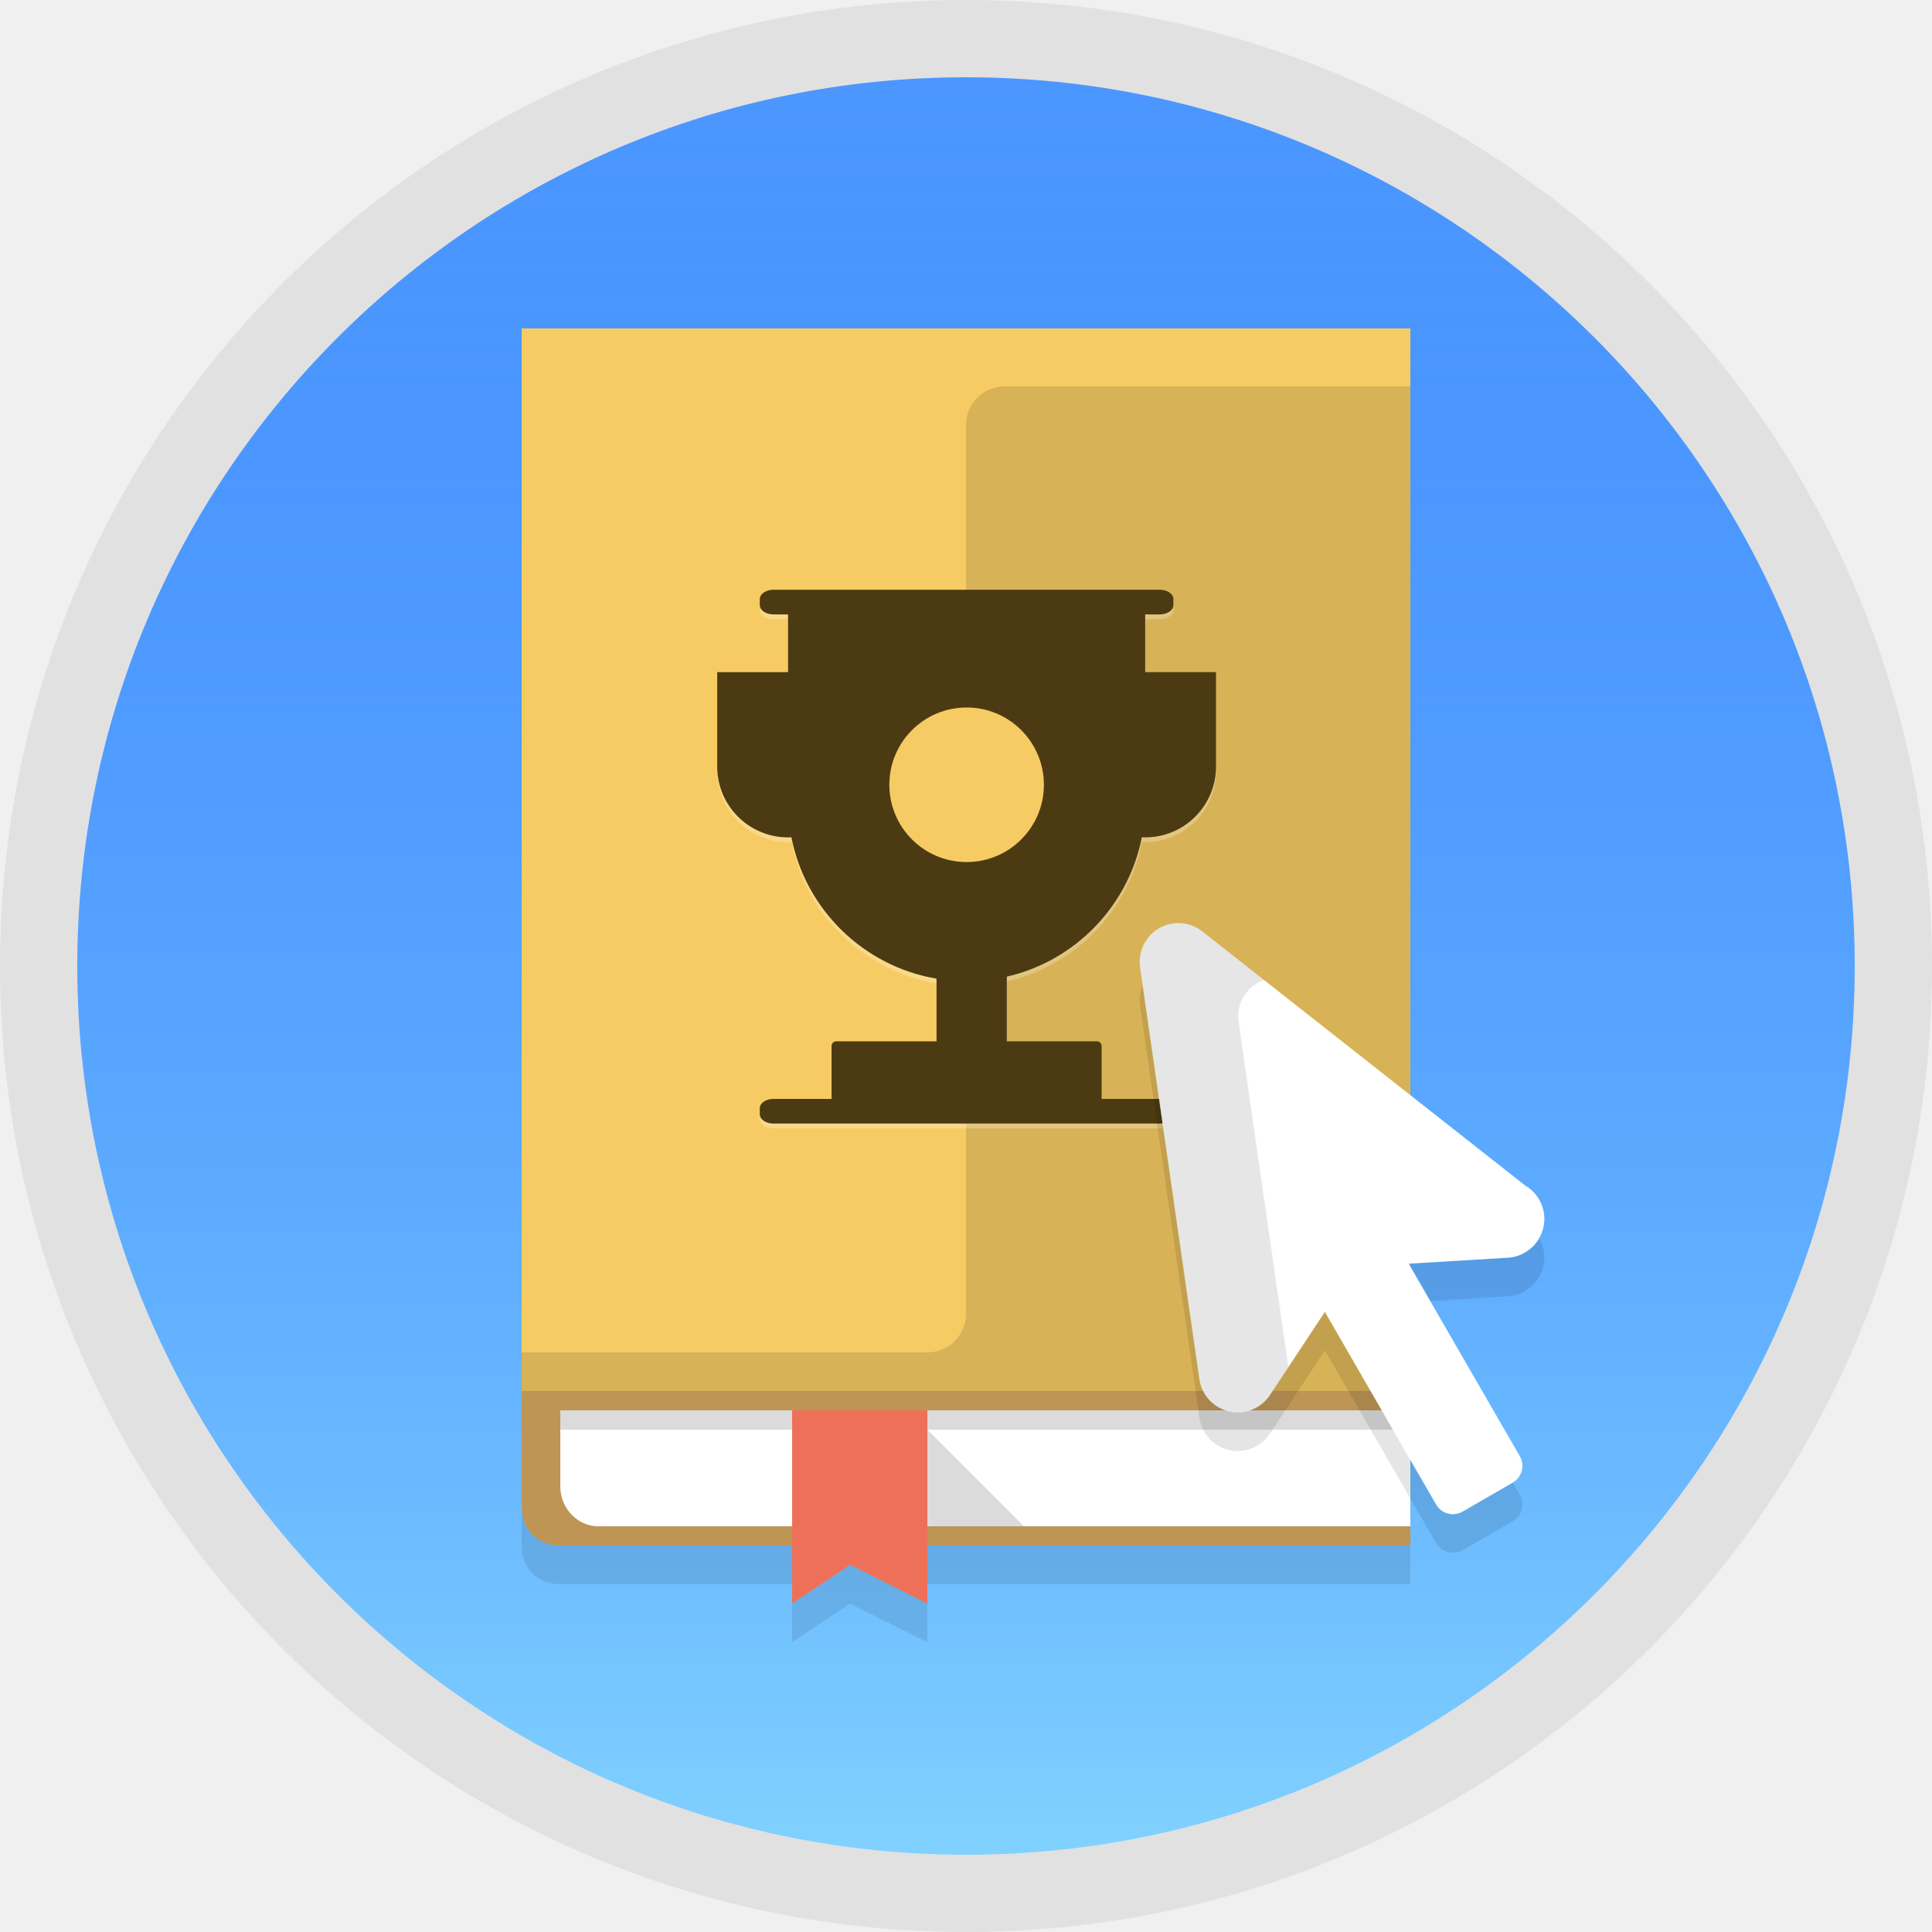
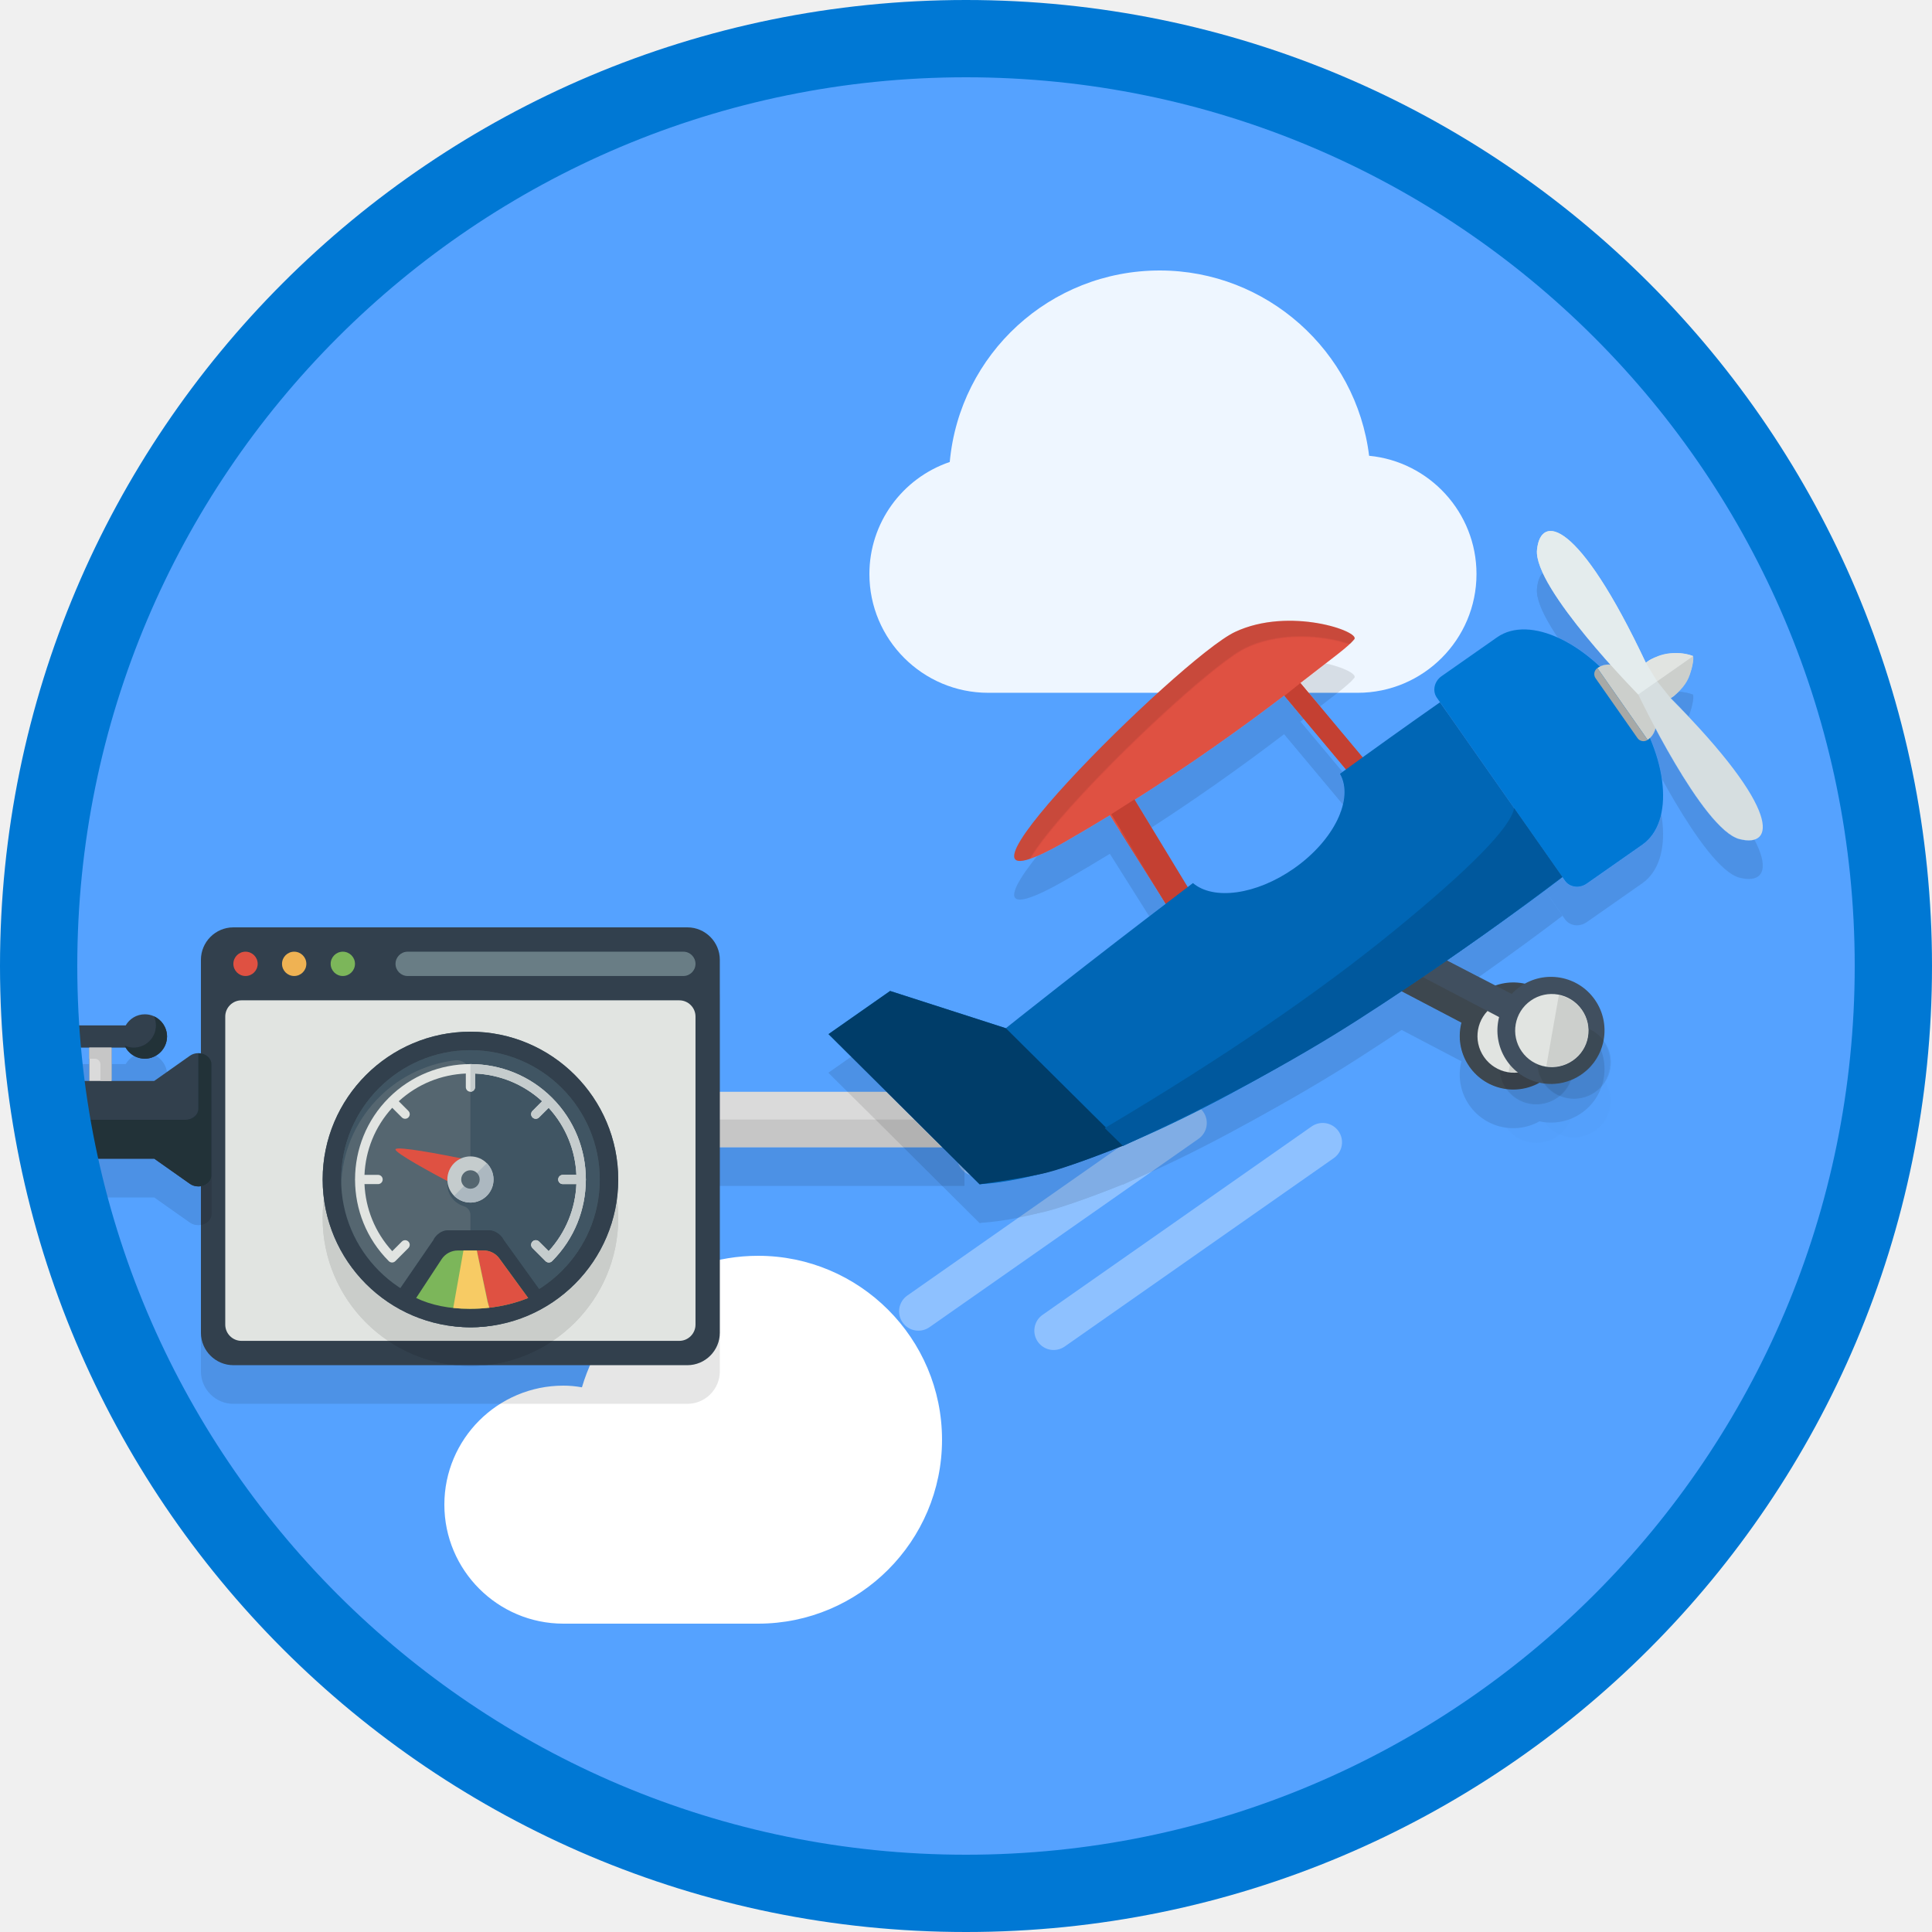
<svg xmlns="http://www.w3.org/2000/svg" xmlns:xlink="http://www.w3.org/1999/xlink" width="100px" height="100px" viewBox="0 0 100 100" version="1.1">
  <defs>
-     <linearGradient x1="50%" y1="100%" x2="50%" y2="3.061617e-15%" id="linearGradient-1">
-       <stop stop-color="#FFFFFF" stop-opacity="0.738" offset="0%" />
-       <stop stop-color="#000000" stop-opacity="0.151" offset="100%" />
-     </linearGradient>
-     <rect id="path-2" x="0" y="0" width="96" height="96" rx="48" />
-     <filter x="-8.3%" y="-5.9%" width="116.7%" height="111.8%" filterUnits="objectBoundingBox" id="filter-4">
+     <rect id="path-1" x="0" y="0" width="96" height="96" rx="48" />
+     <filter x="-30.9%" y="-139.2%" width="162.4%" height="382.7%" filterUnits="objectBoundingBox" id="filter-3">
      <feOffset dx="0" dy="2" in="SourceAlpha" result="shadowOffsetOuter1" />
-       <feColorMatrix values="0 0 0 0 0   0 0 0 0 0   0 0 0 0 0  0 0 0 0.096 0" type="matrix" in="shadowOffsetOuter1" result="shadowMatrixOuter1" />
+       <feColorMatrix values="0 0 0 0 0   0 0 0 0 0   0 0 0 0 0  0 0 0 0.101 0" type="matrix" in="shadowOffsetOuter1" result="shadowMatrixOuter1" />
      <feMerge>
        <feMergeNode in="shadowMatrixOuter1" />
        <feMergeNode in="SourceGraphic" />
      </feMerge>
    </filter>
-     <path d="M3.789,1.332 L3.034,1.332 C2.643,1.332 2.326,1.116 2.326,0.849 L2.326,0.816 L2.326,0.539 C2.326,0.272 2.643,0.056 3.034,0.056 L22.511,0.056 L23.03,0.056 C23.42,0.056 23.736,0.272 23.736,0.539 L23.736,0.849 C23.736,1.116 23.42,1.332 23.03,1.332 L22.275,1.332 L22.275,4.319 L25.941,4.319 L25.941,9.208 C25.941,11.232 24.3,12.873 22.275,12.873 C22.217,12.873 22.158,12.872 22.101,12.869 C21.398,16.438 18.641,19.269 15.113,20.081 L15.113,23.428 L19.776,23.428 C19.911,23.428 20.022,23.538 20.022,23.675 L20.022,26.409 L22.511,26.409 L23.03,26.409 C23.42,26.409 23.736,26.626 23.736,26.893 L23.736,27.202 C23.736,27.47 23.42,27.686 23.03,27.686 L3.034,27.686 C2.643,27.686 2.326,27.47 2.326,27.202 L2.326,27.17 L2.326,26.893 C2.326,26.626 2.643,26.409 3.034,26.409 L6.041,26.409 L6.041,23.675 C6.041,23.538 6.152,23.428 6.288,23.428 L11.474,23.428 L11.474,20.185 C7.696,19.544 4.7,16.613 3.963,12.869 C3.905,12.872 3.847,12.873 3.789,12.873 C1.764,12.873 0.122,11.232 0.122,9.208 L0.122,4.319 L3.789,4.319 L3.789,1.332 Z" id="path-5" />
-     <filter x="-0.5%" y="-0.5%" width="101.0%" height="101.8%" filterUnits="objectBoundingBox" id="filter-6">
-       <feOffset dx="0" dy="0.25" in="SourceAlpha" result="shadowOffsetOuter1" />
-       <feColorMatrix values="0 0 0 0 1   0 0 0 0 1   0 0 0 0 1  0 0 0 0.249 0" type="matrix" in="shadowOffsetOuter1" />
+     <filter x="-14.8%" y="-17.6%" width="129.6%" height="136.2%" filterUnits="objectBoundingBox" id="filter-4">
+       <feOffset dx="0" dy="2" in="SourceAlpha" result="shadowOffsetOuter1" />
+       <feColorMatrix values="0 0 0 0 0   0 0 0 0 0   0 0 0 0 0  0 0 0 0.098 0" type="matrix" in="shadowOffsetOuter1" result="shadowMatrixOuter1" />
+       <feMerge>
+         <feMergeNode in="shadowMatrixOuter1" />
+         <feMergeNode in="SourceGraphic" />
+       </feMerge>
    </filter>
-     <filter x="-13.3%" y="-11.1%" width="126.7%" height="122.2%" filterUnits="objectBoundingBox" id="filter-7">
+     <filter x="-26.1%" y="-26.1%" width="156.9%" height="156.9%" filterUnits="objectBoundingBox" id="filter-5">
      <feOffset dx="0" dy="2" in="SourceAlpha" result="shadowOffsetOuter1" />
      <feColorMatrix values="0 0 0 0 0   0 0 0 0 0   0 0 0 0 0  0 0 0 0.103 0" type="matrix" in="shadowOffsetOuter1" result="shadowMatrixOuter1" />
      <feMerge>
        <feMergeNode in="shadowMatrixOuter1" />
        <feMergeNode in="SourceGraphic" />
      </feMerge>
    </filter>
-     <path d="M24.748,24.446 L16.847,4.693 C16.544,3.934 15.807,3.436 14.99,3.436 C14.173,3.436 13.436,3.934 13.133,4.693 L5.133,24.693 C4.825,25.464 5.025,26.345 5.635,26.908 C6.248,27.471 7.141,27.595 7.884,27.225 L14.99,23.672 L22.095,27.225 C22.38,27.367 22.685,27.436 22.99,27.436 C22.997,27.435 23.004,27.435 23.009,27.436 C24.115,27.436 25.009,26.54 25.009,25.436 C25.009,25.076 24.915,24.738 24.748,24.446" id="path-8" />
-     <filter x="-12.5%" y="-10.4%" width="125.0%" height="120.8%" filterUnits="objectBoundingBox" id="filter-9">
-       <feOffset dx="3" dy="5" in="SourceAlpha" result="shadowOffsetInner1" />
+     <filter x="-26.7%" y="-17.0%" width="153.3%" height="136.1%" filterUnits="objectBoundingBox" id="filter-6">
+       <feOffset dx="0" dy="2" in="SourceAlpha" result="shadowOffsetOuter1" />
+       <feColorMatrix values="0 0 0 0 0   0 0 0 0 0   0 0 0 0 0  0 0 0 0.101 0" type="matrix" in="shadowOffsetOuter1" result="shadowMatrixOuter1" />
+       <feMerge>
+         <feMergeNode in="shadowMatrixOuter1" />
+         <feMergeNode in="SourceGraphic" />
+       </feMerge>
+     </filter>
+     <filter x="-8.3%" y="-13.7%" width="118.8%" height="140.9%" filterUnits="objectBoundingBox" id="filter-7">
+       <feOffset dx="0" dy="2" in="SourceAlpha" result="shadowOffsetOuter1" />
+       <feColorMatrix values="0 0 0 0 0   0 0 0 0 0   0 0 0 0 0  0 0 0 0.1 0" type="matrix" in="shadowOffsetOuter1" result="shadowMatrixOuter1" />
+       <feMerge>
+         <feMergeNode in="shadowMatrixOuter1" />
+         <feMergeNode in="SourceGraphic" />
+       </feMerge>
+     </filter>
+     <filter x="-102.4%" y="-102.4%" width="307.3%" height="307.3%" filterUnits="objectBoundingBox" id="filter-8">
+       <feOffset dx="0" dy="2" in="SourceAlpha" result="shadowOffsetOuter1" />
+       <feColorMatrix values="0 0 0 0 0   0 0 0 0 0   0 0 0 0 0  0 0 0 0.1 0" type="matrix" in="shadowOffsetOuter1" result="shadowMatrixOuter1" />
+       <feMerge>
+         <feMergeNode in="shadowMatrixOuter1" />
+         <feMergeNode in="SourceGraphic" />
+       </feMerge>
+     </filter>
+     <filter x="-102.4%" y="-102.4%" width="307.3%" height="307.3%" filterUnits="objectBoundingBox" id="filter-9">
+       <feOffset dx="0" dy="2" in="SourceAlpha" result="shadowOffsetOuter1" />
+       <feColorMatrix values="0 0 0 0 0   0 0 0 0 0   0 0 0 0 0  0 0 0 0.1 0" type="matrix" in="shadowOffsetOuter1" result="shadowMatrixOuter1" />
+       <feMerge>
+         <feMergeNode in="shadowMatrixOuter1" />
+         <feMergeNode in="SourceGraphic" />
+       </feMerge>
+     </filter>
+     <path d="M18.427,4.11 L18.163,9.575 C18.511,9.562 18.866,9.545 19.226,9.533 L19.487,4.171 C23.33,4.366 26.791,4.317 29.372,4.21 L29.802,9.231 C30.154,9.225 30.51,9.221 30.864,9.216 L30.431,4.162 C32.666,4.049 33.512,4.049 34.014,3.909 C34.517,3.768 32.237,0.588 29.178,0.056 C26.117,-0.481 5.985,3.018 15.756,3.907 C16.658,3.988 17.551,4.055 18.427,4.11 Z" id="path-10" />
+     <filter x="-2.4%" y="-5.2%" width="104.8%" height="110.4%" filterUnits="objectBoundingBox" id="filter-11">
+       <feOffset dx="0" dy="1" in="SourceAlpha" result="shadowOffsetInner1" />
      <feComposite in="shadowOffsetInner1" in2="SourceAlpha" operator="arithmetic" k2="-1" k3="1" result="shadowInnerInner1" />
-       <feColorMatrix values="0 0 0 0 0   0 0 0 0 0   0 0 0 0 0  0 0 0 0.098 0" type="matrix" in="shadowInnerInner1" />
+       <feColorMatrix values="0 0 0 0 0   0 0 0 0 0   0 0 0 0 0  0 0 0 0.1 0" type="matrix" in="shadowInnerInner1" />
    </filter>
  </defs>
  <g id="Badges" stroke="none" stroke-width="1" fill="none" fill-rule="evenodd">
-     <g id="Special-Badges" transform="translate(-50, -860)">
-       <g id="Special-Badges/generic-badge" transform="translate(50, 860)">
+     <g id="Deploy-applications-with-Azure-DevOps" transform="translate(-50, -1060)">
+       <g id="Deploy-applications-with-Azure-DevOps/run-non-functional-tests-in-azure-pipelines" transform="translate(50, 1060)">
        <g id="Mask" transform="translate(2, 2)">
-           <mask id="mask-3" fill="white">
-             <use xlink:href="#path-2" />
+           <mask id="mask-2" fill="white">
+             <use xlink:href="#path-1" />
          </mask>
-           <g id="BG">
-             <use fill="#55A2FF" xlink:href="#path-2" />
-             <use fill-opacity="0.75" fill="url(#linearGradient-1)" style="mix-blend-mode: overlay;" xlink:href="#path-2" />
+           <use id="BG" fill="#55A2FF" xlink:href="#path-1" />
+           <g id="Two-Clouds" mask="url(#mask-2)" fill="#FFFFFF" fill-rule="nonzero">
+             <g transform="translate(21, 12)" id="Cloud">
+               <path d="M16.24,70.04 L6.16,70.04 C2.763,70.04 0,67.276 0,63.88 C0,60.483 2.763,57.72 6.16,57.72 C6.472,57.72 6.785,57.748 7.121,57.807 C8.312,53.772 11.987,51 16.24,51 C21.489,51 25.759,55.27 25.759,60.52 C25.759,65.769 21.489,70.04 16.24,70.04 Z" />
+               <path d="M47.275,21.859 L28.148,21.859 C24.758,21.859 22,19.101 22,15.711 C22,13.074 23.686,10.756 26.159,9.912 C26.675,4.316 31.358,-6.75015599e-14 37.028,-6.75015599e-14 C42.554,-6.75015599e-14 47.2,4.165 47.865,9.591 C50.979,9.889 53.423,12.52 53.423,15.711 C53.423,19.101 50.665,21.859 47.275,21.859 Z" opacity="0.9" />
+             </g>
          </g>
-           <g id="Book-1" filter="url(#filter-4)" mask="url(#mask-3)">
-             <g transform="translate(24, 14)" id="Book">
-               <g transform="translate(0.167481, 0.387536)">
-                 <path d="M0.833,55.612 L0.833,61.612 C0.84,62.807 1.671,63.615 2.833,63.612 L46.833,63.612 L46.833,55.612 L0.833,55.612 Z" id="Shape" fill="#BE9555" fill-rule="nonzero" />
-                 <path d="M2.833,56.612 L2.833,60.612 C2.867,61.718 3.753,62.615 4.788,62.612 L46.833,62.612 L46.833,56.612 L2.833,56.612 Z" id="Shape" fill="#FFFFFF" fill-rule="nonzero" />
-                 <polygon id="Shape" fill="#4F4D52" fill-rule="nonzero" opacity="0.2" points="2.833 56.612 2.833 57.612 46.833 57.612 46.833 56.612" />
-                 <polygon id="Shape" fill="#4F4D52" fill-rule="nonzero" opacity="0.2" points="20.833 56.612 26.833 62.612 20.833 62.612" />
-                 <polygon id="Shape" fill="#EF6F59" fill-rule="nonzero" points="21.833 66.612 17.833 64.612 14.833 66.612 14.833 56.612 21.833 56.612" />
-                 <polygon id="Shape" fill="#F7CB64" fill-rule="nonzero" points="46.833 55.612 0.833 55.612 0.833 0.612 46.833 0.612" />
-                 <path d="M23.833,51.612 C23.833,52.716 22.938,53.612 21.833,53.612 L0.833,53.612 L0.833,55.612 L46.833,55.612 L46.833,3.612 L25.833,3.612 C24.727,3.612 23.833,4.507 23.833,5.612 L23.833,51.612 Z" id="Fill-361" fill-opacity="0.127" fill="#000000" />
+           <rect id="Rectangle" fill="#FFFFFF" opacity="0.336" mask="url(#mask-2)" transform="translate(52.5, 61) rotate(-35) translate(-52.5, -61) " x="43" y="60" width="19" height="2" rx="1" />
+           <rect id="Rectangle" fill="#FFFFFF" opacity="0.336" mask="url(#mask-2)" transform="translate(59.5, 62) rotate(-35) translate(-59.5, -62) " x="50" y="61" width="19" height="2" rx="1" />
+           <rect id="Rectangle" fill="#FFFFFF" opacity="0.336" mask="url(#mask-2)" transform="translate(55.5, 53) rotate(-35) translate(-55.5, -53) " x="46" y="52" width="19" height="2" rx="1" />
+           <g id="Group-15" mask="url(#mask-2)">
+             <g transform="translate(-6, 46)">
+               <g id="Group-2" filter="url(#filter-3)" transform="translate(40.98649, 8.510666)">
+                 <polygon id="Fill-68" fill="#DADADA" points="0 2.874 12.933 2.874 12.933 -6.53404446e-14 0 1.96021334e-13" />
+                 <polygon id="Fill-69" fill-opacity="0.09" fill="#000000" points="0 2.874 12.933 2.874 12.933 1.437 0 1.437" />
+               </g>
+               <g id="Browser" filter="url(#filter-4)" transform="translate(14.4, -0)">
+                 <path d="M1.679,22.662 C0.755,22.662 0,21.906 0,20.983 L0,1.679 C0,0.755 0.755,0 1.679,0 L25.18,0 C26.103,0 26.858,0.755 26.858,1.679 L26.858,20.983 C26.858,21.906 26.103,22.662 25.18,22.662 L1.679,22.662" id="Fill-1485" fill="#30404D" />
+                 <path d="M2.098,21.403 C1.637,21.403 1.259,21.025 1.259,20.563 L1.259,4.616 C1.259,4.155 1.637,3.777 2.098,3.777 L24.76,3.777 C25.222,3.777 25.599,4.155 25.599,4.616 L25.599,20.563 C25.599,21.025 25.222,21.403 24.76,21.403 L2.098,21.403" id="Fill-1486" fill="#E1E4E1" />
+                 <path d="M1.679,1.888 C1.679,1.541 1.961,1.259 2.308,1.259 C2.656,1.259 2.938,1.541 2.938,1.888 C2.938,2.236 2.656,2.518 2.308,2.518 C1.961,2.518 1.679,2.236 1.679,1.888" id="Fill-1487" fill="#DF5142" />
+                 <path d="M4.197,1.888 C4.197,1.541 4.479,1.259 4.826,1.259 C5.174,1.259 5.456,1.541 5.456,1.888 C5.456,2.236 5.174,2.518 4.826,2.518 C4.479,2.518 4.197,2.236 4.197,1.888" id="Fill-1488" fill="#EFB252" />
+                 <path d="M6.715,1.888 C6.715,1.541 6.997,1.259 7.344,1.259 C7.692,1.259 7.974,1.541 7.974,1.888 C7.974,2.236 7.692,2.518 7.344,2.518 C6.997,2.518 6.715,2.236 6.715,1.888" id="Fill-1489" fill="#7CB65A" />
+                 <path d="M24.97,2.518 L10.701,2.518 C10.354,2.518 10.072,2.236 10.072,1.888 C10.072,1.541 10.354,1.259 10.701,1.259 L24.97,1.259 C25.317,1.259 25.599,1.541 25.599,1.888 C25.599,2.236 25.317,2.518 24.97,2.518" id="Fill-1490" fill="#697D85" />
+               </g>
+               <g id="Group-3" transform="translate(20.7, 5.4)">
+                 <g id="Text-Sentement" filter="url(#filter-5)">
+                   <path d="M7.65,0 C3.432,0 0,3.432 0,7.65 C0,11.868 3.432,15.3 7.65,15.3 C11.868,15.3 15.3,11.868 15.3,7.65 C15.3,3.432 11.868,0 7.65,0" id="Fill-324" fill="#546670" />
+                   <path d="M14.301,6.885 C13.959,3.814 11.486,1.342 8.415,0.999 C4.383,0.549 0.956,3.707 0.956,7.65 C0.956,7.73 0.96,7.809 0.962,7.889 C1.079,4.579 3.609,1.873 6.843,1.483 C7.272,1.431 7.65,1.765 7.65,2.196 L7.65,8.842 C7.037,8.841 6.528,8.376 6.466,7.77 C6.46,7.823 6.453,7.877 6.455,7.932 C6.475,8.455 6.829,8.885 7.303,9.029 C7.507,9.091 7.65,9.274 7.65,9.487 L7.65,14.344 C11.593,14.344 14.751,10.917 14.301,6.885" id="Fill-325" fill="#405563" />
+                   <path d="M13.627,7.65 C13.627,7.645 13.624,7.64 13.623,7.634 C13.62,6.109 13.037,4.585 11.876,3.424 C10.715,2.263 9.191,1.681 7.666,1.677 C7.661,1.676 7.656,1.673 7.65,1.673 C7.644,1.673 7.639,1.676 7.634,1.677 C6.109,1.681 4.585,2.263 3.424,3.424 C2.263,4.585 1.681,6.109 1.677,7.634 C1.676,7.64 1.673,7.645 1.673,7.65 C1.673,7.655 1.676,7.66 1.677,7.665 C1.68,9.19 2.262,10.714 3.423,11.875 C3.423,11.876 3.424,11.876 3.424,11.877 C3.471,11.923 3.532,11.947 3.593,11.947 C3.654,11.947 3.715,11.923 3.762,11.877 L4.438,11.2 C4.531,11.107 4.531,10.955 4.438,10.862 C4.345,10.769 4.193,10.769 4.1,10.862 L3.602,11.36 C2.698,10.375 2.22,9.141 2.166,7.889 L2.869,7.889 C3.001,7.889 3.108,7.782 3.108,7.65 C3.108,7.518 3.001,7.411 2.869,7.411 L2.166,7.411 C2.22,6.159 2.698,4.925 3.601,3.94 L4.1,4.438 C4.147,4.485 4.208,4.508 4.269,4.508 C4.33,4.508 4.392,4.485 4.438,4.438 C4.532,4.345 4.532,4.194 4.438,4.1 L3.94,3.601 C4.925,2.698 6.158,2.22 7.411,2.166 L7.411,2.869 C7.411,3.001 7.518,3.108 7.65,3.108 C7.782,3.108 7.889,3.001 7.889,2.869 L7.889,2.166 C9.142,2.22 10.375,2.698 11.36,3.601 L10.862,4.1 C10.768,4.194 10.768,4.345 10.862,4.438 C10.908,4.485 10.97,4.508 11.031,4.508 C11.092,4.508 11.153,4.485 11.2,4.438 L11.699,3.94 C12.602,4.925 13.08,6.159 13.134,7.411 L12.431,7.411 C12.299,7.411 12.192,7.518 12.192,7.65 C12.192,7.782 12.299,7.889 12.431,7.889 L13.134,7.889 C13.08,9.141 12.602,10.375 11.699,11.36 L11.2,10.862 C11.107,10.769 10.955,10.769 10.862,10.862 C10.768,10.955 10.768,11.107 10.862,11.2 L11.538,11.876 C11.585,11.923 11.646,11.946 11.707,11.946 C11.707,11.946 11.707,11.946 11.707,11.946 C11.768,11.946 11.829,11.923 11.876,11.876 C13.037,10.715 13.619,9.191 13.623,7.665 C13.624,7.66 13.627,7.655 13.627,7.65" id="Fill-326" fill="#E1E4E1" />
+                   <path d="M11.668,13.965 L9.381,10.788 C9.245,10.509 8.913,10.28 8.644,10.28 L6.445,10.28 C6.176,10.28 5.851,10.513 5.722,10.798 L3.586,13.907 C4.775,14.79 6.172,15.3 7.667,15.3 C9.128,15.3 10.496,14.812 11.668,13.965 Z" id="Fill-327" fill="#30404D" />
+                   <path d="M3.829,6.637 C3.809,6.623 3.79,6.608 3.77,6.596 L3.769,6.595 C5.017,6.342 7.292,5.908 7.363,6.086 C7.43,6.254 5.498,7.304 4.277,7.948 C4.277,7.947 4.277,7.947 4.277,7.947 C4.319,7.804 4.334,7.656 4.322,7.508 C4.321,7.489 4.319,7.471 4.317,7.453 C4.312,7.414 4.306,7.375 4.297,7.336 C4.286,7.285 4.271,7.234 4.252,7.184 C4.243,7.161 4.232,7.138 4.223,7.116 C4.202,7.069 4.178,7.024 4.151,6.98 C4.14,6.962 4.129,6.944 4.117,6.927 C4.077,6.869 4.034,6.813 3.982,6.762 C3.934,6.714 3.882,6.674 3.829,6.637 Z" id="Fill-328" fill="#DF5142" transform="translate(5.566919, 6.995819) scale(-1, 1) translate(-5.566919, -6.995819) " />
+                   <path d="M7.65,6.455 C6.991,6.455 6.455,6.991 6.455,7.65 C6.455,8.309 6.991,8.845 7.65,8.845 C8.309,8.845 8.845,8.309 8.845,7.65 C8.845,6.991 8.309,6.455 7.65,6.455" id="Fill-329" fill="#C5CCCD" />
+                   <path d="M7.889,2.869 L7.889,2.166 C9.142,2.22 10.375,2.698 11.36,3.601 L10.862,4.1 C10.768,4.194 10.768,4.345 10.862,4.438 C10.908,4.485 10.97,4.508 11.031,4.508 C11.092,4.508 11.153,4.485 11.2,4.438 L11.699,3.94 C12.602,4.925 13.08,6.159 13.134,7.411 L12.431,7.411 C12.299,7.411 12.192,7.518 12.192,7.65 C12.192,7.782 12.299,7.889 12.431,7.889 L13.134,7.889 C13.08,9.141 12.602,10.375 11.699,11.36 L11.2,10.862 C11.107,10.769 10.955,10.769 10.862,10.862 C10.768,10.955 10.768,11.107 10.862,11.2 L11.538,11.876 C11.585,11.923 11.646,11.946 11.707,11.946 C11.707,11.946 11.707,11.946 11.707,11.946 C11.768,11.946 11.829,11.923 11.876,11.876 C13.037,10.715 13.619,9.191 13.623,7.666 C13.624,7.66 13.627,7.655 13.627,7.65 C13.627,7.645 13.624,7.64 13.623,7.634 C13.62,6.109 13.037,4.585 11.876,3.424 C10.715,2.263 9.191,1.681 7.666,1.677 C7.661,1.676 7.656,1.673 7.65,1.673 L7.65,3.108 C7.782,3.108 7.889,3.001 7.889,2.869" id="Fill-333" fill="#C5CCCD" />
+                   <path d="M7.65,14.344 C3.959,14.344 0.956,11.341 0.956,7.65 C0.956,3.959 3.959,0.956 7.65,0.956 C11.341,0.956 14.344,3.959 14.344,7.65 C14.344,11.341 11.341,14.344 7.65,14.344 Z M7.65,0 C3.432,0 0,3.432 0,7.65 C0,11.868 3.432,15.3 7.65,15.3 C11.868,15.3 15.3,11.868 15.3,7.65 C15.3,3.432 11.868,0 7.65,0 L7.65,0 Z" id="Fill-334" fill="#30404D" />
+                   <path d="M8.495,6.808 L6.809,8.493 C6.82,8.503 6.827,8.516 6.838,8.526 C7.321,8.975 8.079,8.947 8.527,8.464 C8.966,7.993 8.947,7.26 8.495,6.808" id="Fill-335" fill="#ACB8C0" />
+                   <path d="M7.65,7.172 C7.387,7.172 7.172,7.386 7.172,7.65 C7.172,7.913 7.387,8.128 7.65,8.128 C7.914,8.128 8.128,7.913 8.128,7.65 C8.128,7.386 7.914,7.172 7.65,7.172" id="Fill-336" fill="#546670" />
+                 </g>
+                 <path d="M6.994,11.325 L8.337,11.325 C8.656,11.325 8.957,11.477 9.145,11.736 L10.638,13.784 L10.638,13.784 C9.709,14.157 8.705,14.344 7.627,14.344 C6.548,14.344 5.619,14.157 4.84,13.784 L6.158,11.776 C6.343,11.494 6.658,11.325 6.994,11.325 Z" id="Path-264" fill="#7CB65A" />
+                 <path d="M8.337,11.325 C8.656,11.325 8.957,11.477 9.145,11.736 L10.638,13.784 C9.999,14.041 9.325,14.209 8.615,14.289 L7.98,11.325 L8.337,11.325 Z" id="Combined-Shape" fill="#DF5142" />
+                 <path d="M7.978,11.325 L8.534,13.976 L8.627,14.288 C8.301,14.325 7.968,14.344 7.627,14.344 C7.326,14.344 7.037,14.329 6.759,14.3 L7.288,11.325 L7.978,11.325 Z" id="Combined-Shape" fill="#F7CB64" />
+               </g>
+               <g id="Group-14" transform="translate(0, 4.5)">
+                 <g id="Group-25" filter="url(#filter-6)">
+                   <path d="M11.496,0 C11.072,0 10.705,0.233 10.506,0.575 L7.888,0.575 C7.689,0.233 7.322,0 6.898,0 C6.263,0 5.748,0.515 5.748,1.15 C5.748,1.784 6.263,2.299 6.898,2.299 C7.322,2.299 7.689,2.066 7.888,1.724 L8.622,1.724 L8.622,3.449 C8.622,3.766 8.879,4.024 9.197,4.024 C9.514,4.024 9.772,3.766 9.772,3.449 L9.772,1.724 L10.506,1.724 C10.705,2.066 11.072,2.299 11.496,2.299 C12.087,2.299 12.646,1.784 12.646,1.15 C12.646,0.515 12.131,0 11.496,0" id="Fill-64" fill="#30404D" />
+                   <path d="M14.554,2.066 C14.315,1.972 14.033,2.002 13.831,2.145 L11.982,3.449 L8.152,3.449 C7.776,3.449 7.472,3.706 7.472,4.024 L7.472,6.898 C7.472,7.215 7.776,7.472 8.152,7.472 L11.982,7.472 L13.831,8.776 C13.955,8.864 14.11,8.909 14.266,8.909 C14.363,8.909 14.462,8.892 14.554,8.855 C14.792,8.761 14.945,8.558 14.945,8.335 L14.945,2.587 C14.945,2.364 14.792,2.161 14.554,2.066" id="Fill-65" fill="#30404D" />
+                   <polygon id="Fill-66" fill="#DADADA" points="8.622 3.449 9.772 3.449 9.772 1.724 8.622 1.724" />
+                   <path d="M9.197,1.724 L8.622,1.724 L8.622,2.299 L8.909,2.299 C9.068,2.299 9.197,2.428 9.197,2.587 L9.197,3.449 L9.772,3.449 L9.772,1.724 L9.197,1.724" id="Fill-67" fill="#C6C6C6" />
+                   <path d="M0.862,8.047 L0.862,21.622 C0.862,21.939 0.605,22.196 0.287,22.196 C0.129,22.196 0,22.325 0,22.484 L0,23.059 C0,23.217 0.129,23.346 0.287,23.346 L2.299,23.346 L2.299,22.771 L3.736,22.771 L3.736,7.76 L3.777,7.76 C3.905,7.265 4.351,6.898 4.886,6.898 L7.472,6.898 L7.472,4.024 L4.886,4.024 C2.664,4.024 0.862,5.825 0.862,8.047 Z" id="Fill-68" fill="#DADADA" />
+                   <path d="M2.299,8.047 L2.299,23.346 L4.311,23.346 C4.47,23.346 4.598,23.217 4.598,23.059 L4.598,22.484 C4.598,22.325 4.47,22.196 4.311,22.196 C3.993,22.196 3.736,21.939 3.736,21.622 L3.736,8.047 C3.736,7.412 4.251,6.898 4.886,6.898 L7.472,6.898 L7.472,5.461 L4.886,5.461 C3.457,5.461 2.299,6.619 2.299,8.047 Z" id="Fill-69" fill="#C6C6C6" />
+                   <path d="M11.967,0.103 C12.033,0.247 12.071,0.406 12.071,0.575 C12.071,1.21 11.556,1.724 10.921,1.724 C10.753,1.724 10.594,1.686 10.45,1.621 C10.63,2.02 11.03,2.299 11.496,2.299 C12.131,2.299 12.646,1.784 12.646,1.15 C12.646,0.683 12.367,0.284 11.967,0.103" id="Fill-70" fill="#233039" />
+                   <path d="M7.369,0.103 C7.434,0.247 7.472,0.406 7.472,0.575 C7.472,1.21 6.958,1.724 6.323,1.724 C6.154,1.724 5.995,1.686 5.851,1.621 C6.032,2.02 6.431,2.299 6.898,2.299 C7.532,2.299 8.047,1.784 8.047,1.15 C8.047,0.683 7.768,0.284 7.369,0.103" id="Fill-71" fill="#233039" />
+                   <path d="M14.554,2.066 C14.462,2.03 14.363,2.018 14.266,2.018 L14.266,4.886 C14.266,5.203 13.962,5.461 13.586,5.461 L7.472,5.461 L7.472,6.898 C7.472,7.215 7.776,7.472 8.152,7.472 L11.982,7.472 L13.831,8.776 C13.955,8.864 14.11,8.909 14.266,8.909 C14.363,8.909 14.462,8.892 14.554,8.855 C14.792,8.761 14.945,8.558 14.945,8.335 L14.945,2.587 C14.945,2.364 14.792,2.161 14.554,2.066" id="Fill-72" fill="#233039" />
+                 </g>
              </g>
            </g>
          </g>
-           <g id="Trophey" mask="url(#mask-3)">
-             <g transform="translate(35, 28.46969)">
-               <g id="Combined-Shape" fill="none">
-                 <use fill="black" fill-opacity="1" filter="url(#filter-6)" xlink:href="#path-5" />
-                 <use fill="#4C3B12" fill-rule="evenodd" xlink:href="#path-5" />
+           <g id="airplane" filter="url(#filter-7)" mask="url(#mask-2)">
+             <g transform="translate(66, 45.55118) rotate(-35) translate(-66, -45.55118) translate(42, 31)">
+               <g id="wheel-1" stroke-width="1" fill="none" fill-rule="evenodd" transform="translate(25.07087, 19.27559)">
+                 <polygon id="Path-235" fill="#3D4750" points="-3.69482223e-13 0 1.512 0 3.588 3.969 2.291 4.433" />
+                 <circle id="Oval" fill="#3D4750" cx="3.906" cy="6.173" r="2.772" />
+                 <g id="Group-6" filter="url(#filter-8)" transform="translate(2.015748, 4.283465)">
+                   <path d="M1.917,3.809 C0.873,3.809 0.026,2.962 0.026,1.917 C0.026,0.871 0.873,0.026 1.917,0.026 C2.962,0.026 3.809,0.871 3.809,1.917 C3.809,2.962 2.962,3.809 1.917,3.809 Z" id="Fill-177" fill="#E1E4E1" />
+                   <path d="M3.264,3.264 C3.991,2.537 3.99,1.362 3.264,0.636 L0.636,3.264 C1.362,3.99 2.538,3.991 3.264,3.264" id="Fill-179" fill="#CCCFCC" />
+                 </g>
              </g>
-               <circle id="Oval" fill="#F7CB64" fill-rule="evenodd" cx="13.032" cy="10.15" r="4" />
-             </g>
-           </g>
-           <g id="Group-8" filter="url(#filter-7)" mask="url(#mask-3)">
-             <g transform="translate(49, 41)">
-               <rect id="Rectangle" fill="#FFFFFF" fill-rule="evenodd" transform="translate(20, 24.09644) rotate(-30) translate(-20, -24.09644) " x="17.5" y="12.096" width="5" height="24" rx="1" />
-               <g id="Fill-188" fill="none" transform="translate(15, 15.43619) rotate(-30) translate(-15, -15.43619) ">
-                 <use fill="#FFFFFF" fill-rule="evenodd" xlink:href="#path-8" />
-                 <use fill="black" fill-opacity="1" filter="url(#filter-9)" xlink:href="#path-8" />
+               <g id="wheel-1" stroke-width="1" fill="none" fill-rule="evenodd" transform="translate(26.83465, 20.15748)">
+                 <polygon id="Path-235" fill="#41505E" points="-3.69482223e-13 0 1.512 0 3.588 3.969 2.291 4.433" />
+                 <circle id="Oval" fill="#41505E" cx="3.906" cy="6.173" r="2.772" />
+                 <g id="Group-6" filter="url(#filter-9)" transform="translate(2.015748, 4.283465)">
+                   <path d="M1.917,3.809 C0.873,3.809 0.026,2.962 0.026,1.917 C0.026,0.871 0.873,0.026 1.917,0.026 C2.962,0.026 3.809,0.871 3.809,1.917 C3.809,2.962 2.962,3.809 1.917,3.809 Z" id="Fill-177" fill="#E1E4E1" />
+                   <path d="M3.264,3.264 C3.991,2.537 3.99,1.362 3.264,0.636 L0.636,3.264 C1.362,3.99 2.538,3.991 3.264,3.264" id="Fill-179" fill="#CCCFCC" />
+                 </g>
              </g>
+               <path d="M40.125,8.063 L36.621,8.063 C36.156,8.063 35.78,8.409 35.78,8.834 L35.78,20.395 C35.78,20.822 36.156,21.165 36.621,21.165 L40.125,21.165 C42.177,21.165 43.843,18.233 43.843,14.615 C43.843,10.998 42.177,8.063 40.125,8.063 L40.125,8.063 Z" id="Fill-1" fill="#0078D4" fill-rule="evenodd" />
+               <path d="M43.465,12.346 C44.021,12.346 44.472,12.798 44.472,13.354 L44.472,15.874 C44.472,16.431 44.021,16.882 43.465,16.882 L43.465,16.882 L43.465,16.882 L43.465,12.346 Z" id="Rectangle" fill="#CCCFCC" fill-rule="evenodd" />
+               <path d="M43.465,12.346 L43.465,12.346 L43.465,12.346 L43.465,16.882 C43.256,16.882 43.087,16.713 43.087,16.504 L43.087,12.724 C43.087,12.516 43.256,12.346 43.465,12.346 Z" id="Rectangle" fill="#A7A9A7" fill-rule="evenodd" />
+               <path d="M47.874,14.676 C47.195,13.646 45.895,13.558 45.895,13.558 L45.678,13.558 C47.074,5.447 45.642,4.104 44.414,5.543 C43.129,7.044 44.414,14.677 44.414,14.677 C44.414,14.677 43.129,22.309 44.414,23.813 C45.644,25.25 47.076,23.906 45.678,15.797 L45.895,15.797 C45.895,15.795 47.195,15.708 47.874,14.677 L47.874,14.676 Z" id="Fill-2" fill="#D6DEE0" fill-rule="evenodd" />
+               <path d="M44.414,5.543 C45.642,4.104 47.074,5.447 45.678,13.558 L45.678,13.558 L45.895,13.558 C45.895,13.558 46.032,13.567 46.24,13.615 L45.644,14.677 L44.414,14.677 C44.414,14.677 43.129,7.044 44.414,5.543 Z" id="Combined-Shape" fill="#E4ECED" fill-rule="evenodd" />
+               <g id="Fill-5" fill="none">
+                 <use fill="#DF5142" fill-rule="evenodd" xlink:href="#path-10" />
+                 <use fill="black" fill-opacity="1" filter="url(#filter-11)" xlink:href="#path-10" />
+               </g>
+               <path d="M30.43,4.163 L30.864,9.216 C30.51,9.221 30.154,9.225 29.802,9.231 L29.802,9.231 L29.374,4.231 L30.43,4.163 Z M31.268,4.11 C31.007,4.132 30.727,4.147 30.431,4.162 L30.566,4.155 L31.268,4.11 Z" id="Combined-Shape" fill="#C44032" fill-rule="evenodd" />
+               <path d="M18.518,4.11 L19.941,4.171 L19.591,9.533 C19.108,9.545 18.63,9.562 18.163,9.575 L18.163,9.575 L18.518,4.11 Z" id="Combined-Shape" fill="#C44032" fill-rule="evenodd" />
+               <path d="M24.651,11.833 C22.26,11.833 20.285,10.799 19.935,9.454 C12.851,9.722 7.693,10.054 7.693,10.054 L3.892,5.039 L0,5.039 L1.947,15.893 C10.845,21.363 35.78,20.174 35.78,20.174 L35.777,9.124 C33.653,9.124 31.514,9.145 29.412,9.185 C29.273,10.662 27.198,11.833 24.651,11.833 L24.651,11.833 Z" id="Fill-4" fill="#0066B5" fill-rule="evenodd" />
+               <path d="M0,5.039 L3.892,5.039 L7.693,10.054 L9.221,18.526 C7.083,18.013 5.661,17.611 4.953,17.319 C4.246,17.028 3.244,16.552 1.947,15.893 L0,5.039 Z" id="Path-238" fill="#023C69" fill-rule="evenodd" />
+               <g id="Group-99" stroke-width="1" fill="none" fill-rule="evenodd" transform="translate(45.6063, 13.54331)">
+                 <path d="M0.072,2.254 C0.698,2.254 1.202,2.112 1.583,1.828 C1.964,1.544 2.195,1.313 2.276,1.134 L3.59001717e-12,1.134 L0.072,2.254 Z" id="Path-239" fill="#CCCFCC" />
+                 <path d="M0.072,1.134 C0.597,1.136 1.048,1.021 1.426,0.788 C1.803,0.555 2.086,0.298 2.276,0.015 L3.97726296e-12,0.015 L0.072,1.134 Z" id="Path-239" fill="#E1E4E1" transform="translate(1.138016, 0.574336) scale(1, -1) translate(-1.138016, -0.574336) " />
+               </g>
+               <path d="M9.164,18.526 C14.266,19.449 18.849,19.993 22.913,20.157 C26.976,20.322 31.265,20.322 35.78,20.157 L35.78,15.811 C35.057,16.521 32.16,17.065 27.087,17.445 C22.013,17.825 15.959,17.752 8.922,17.224 L9.164,18.526 Z" id="Path-241" fill="#00599D" fill-rule="evenodd" />
            </g>
          </g>
        </g>
-         <rect id="Azure-Border" stroke="#E1E1E1" stroke-width="4" x="2" y="2" width="96" height="96" rx="48" />
+         <g id="Azure-Border" stroke="#0078D4" stroke-width="4">
+           <rect x="2" y="2" width="96" height="96" rx="48" />
+         </g>
      </g>
    </g>
  </g>
</svg>
